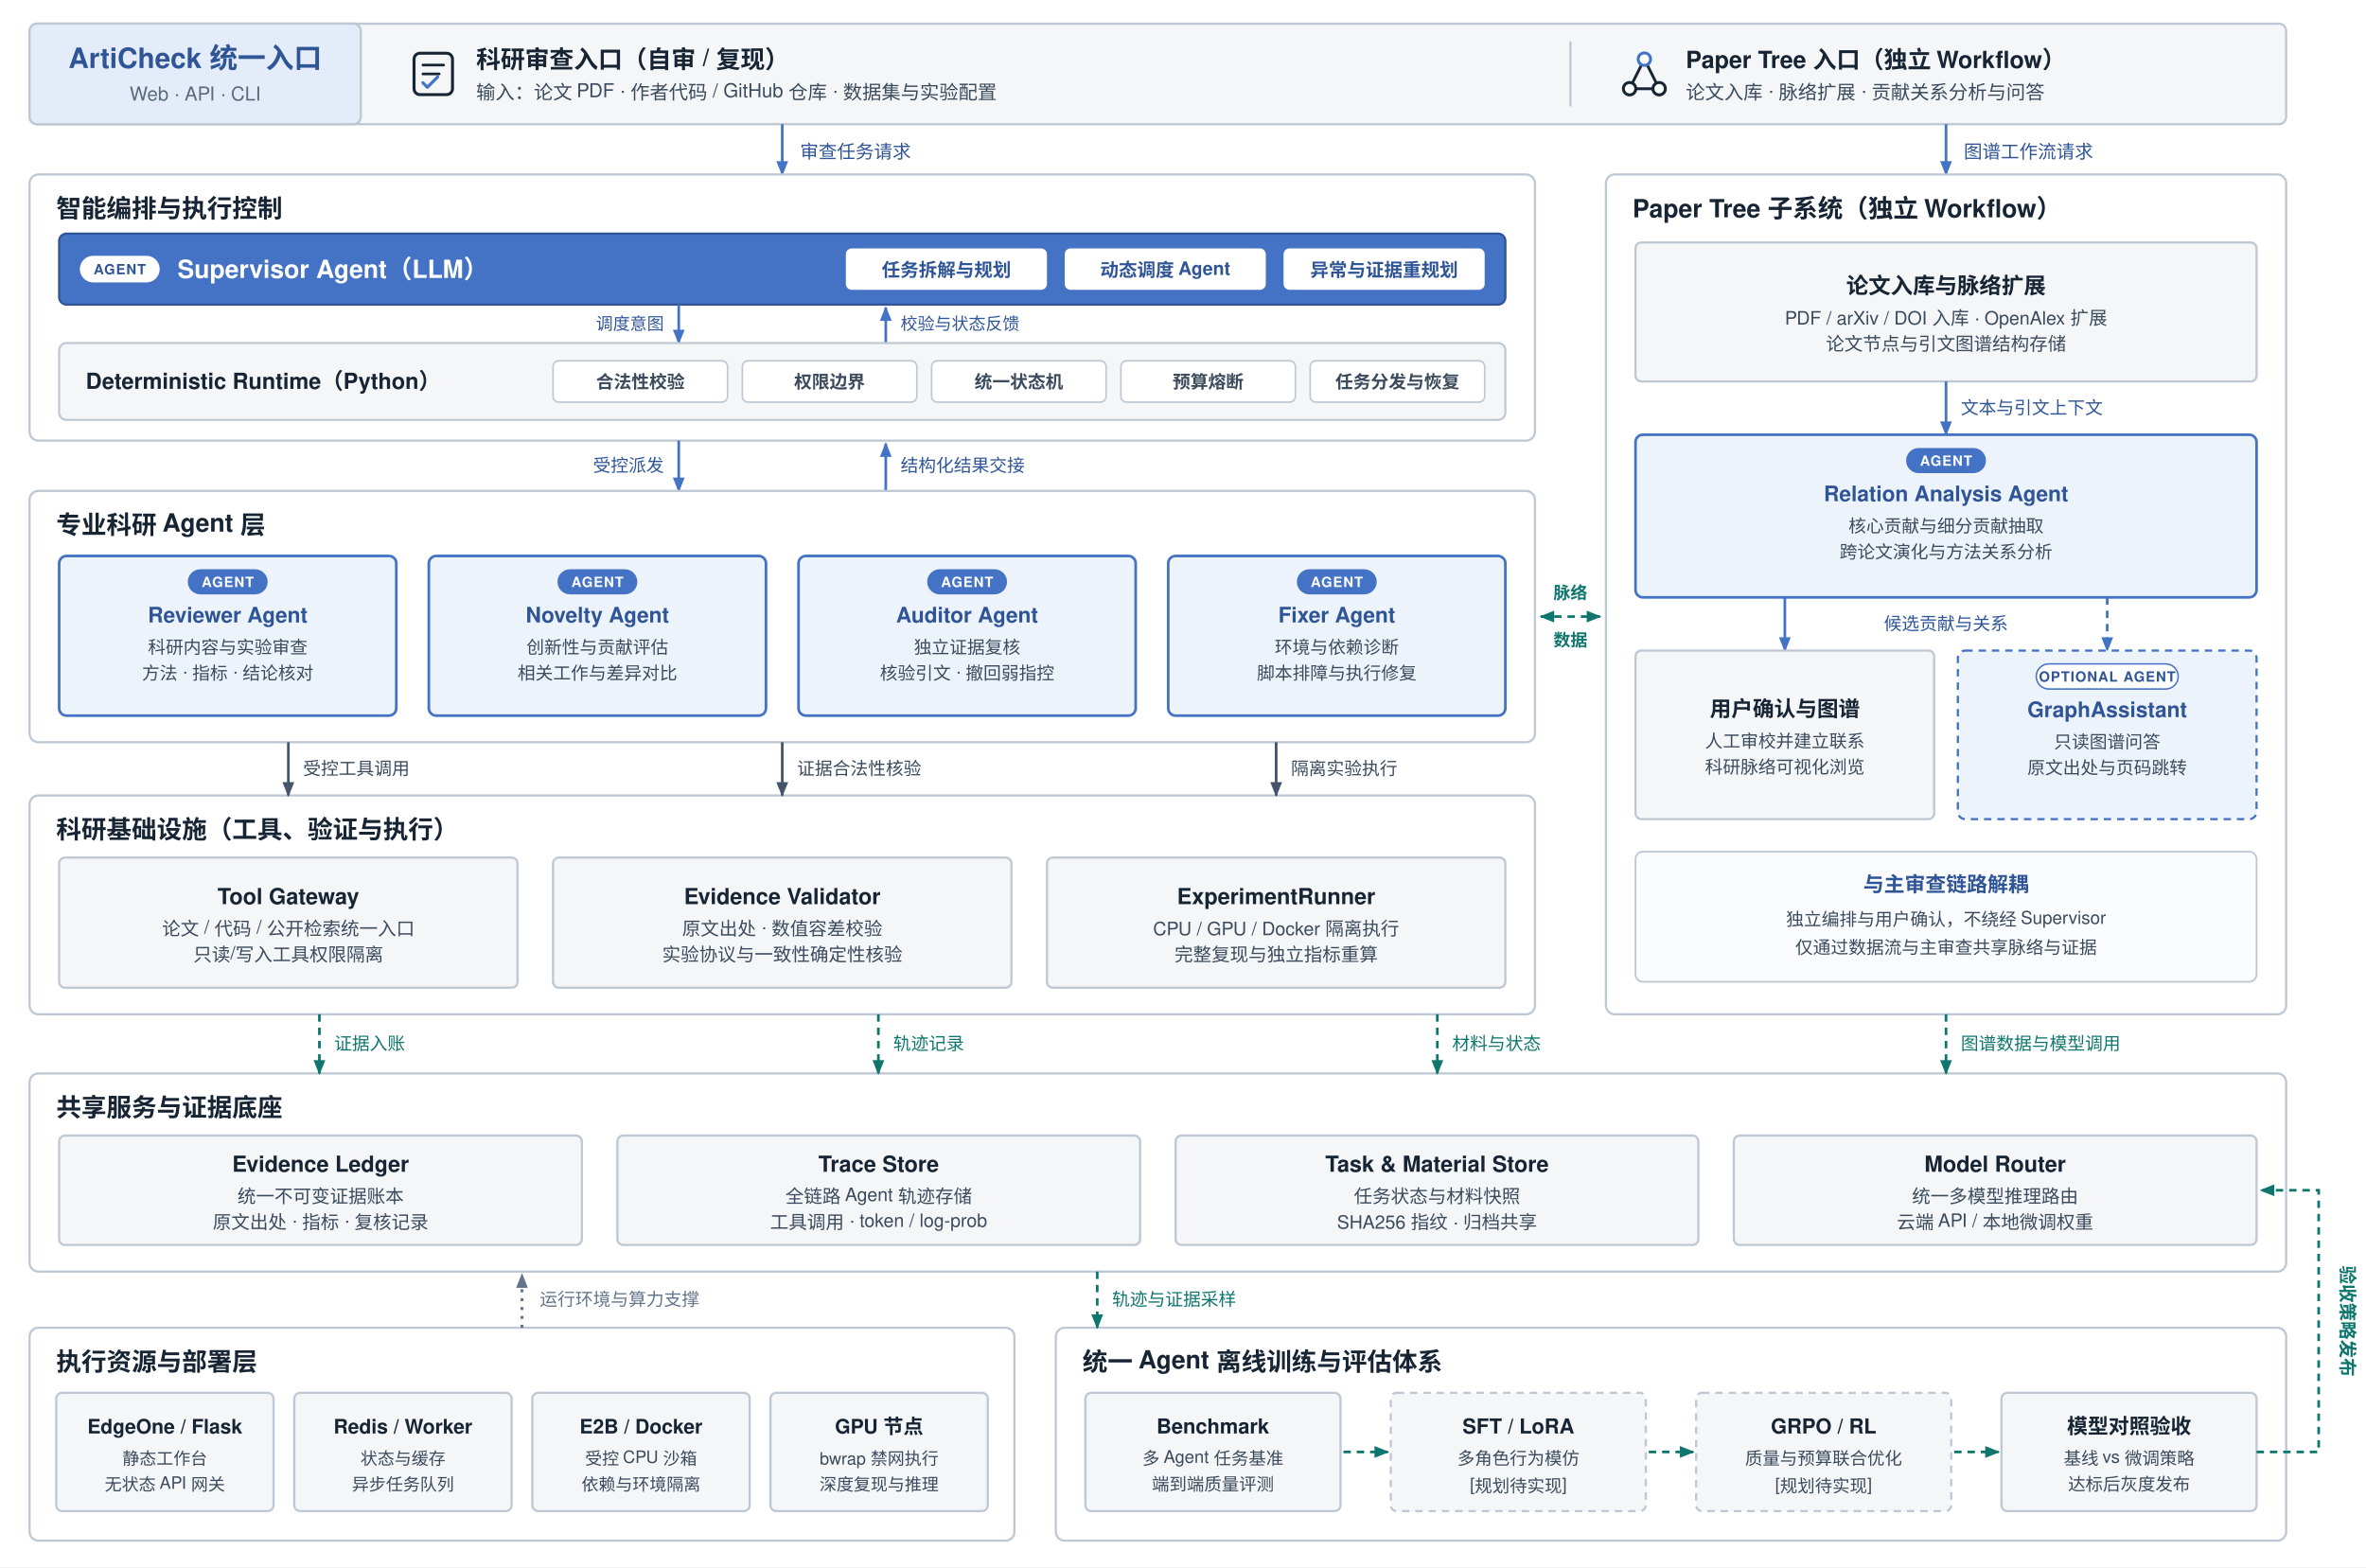
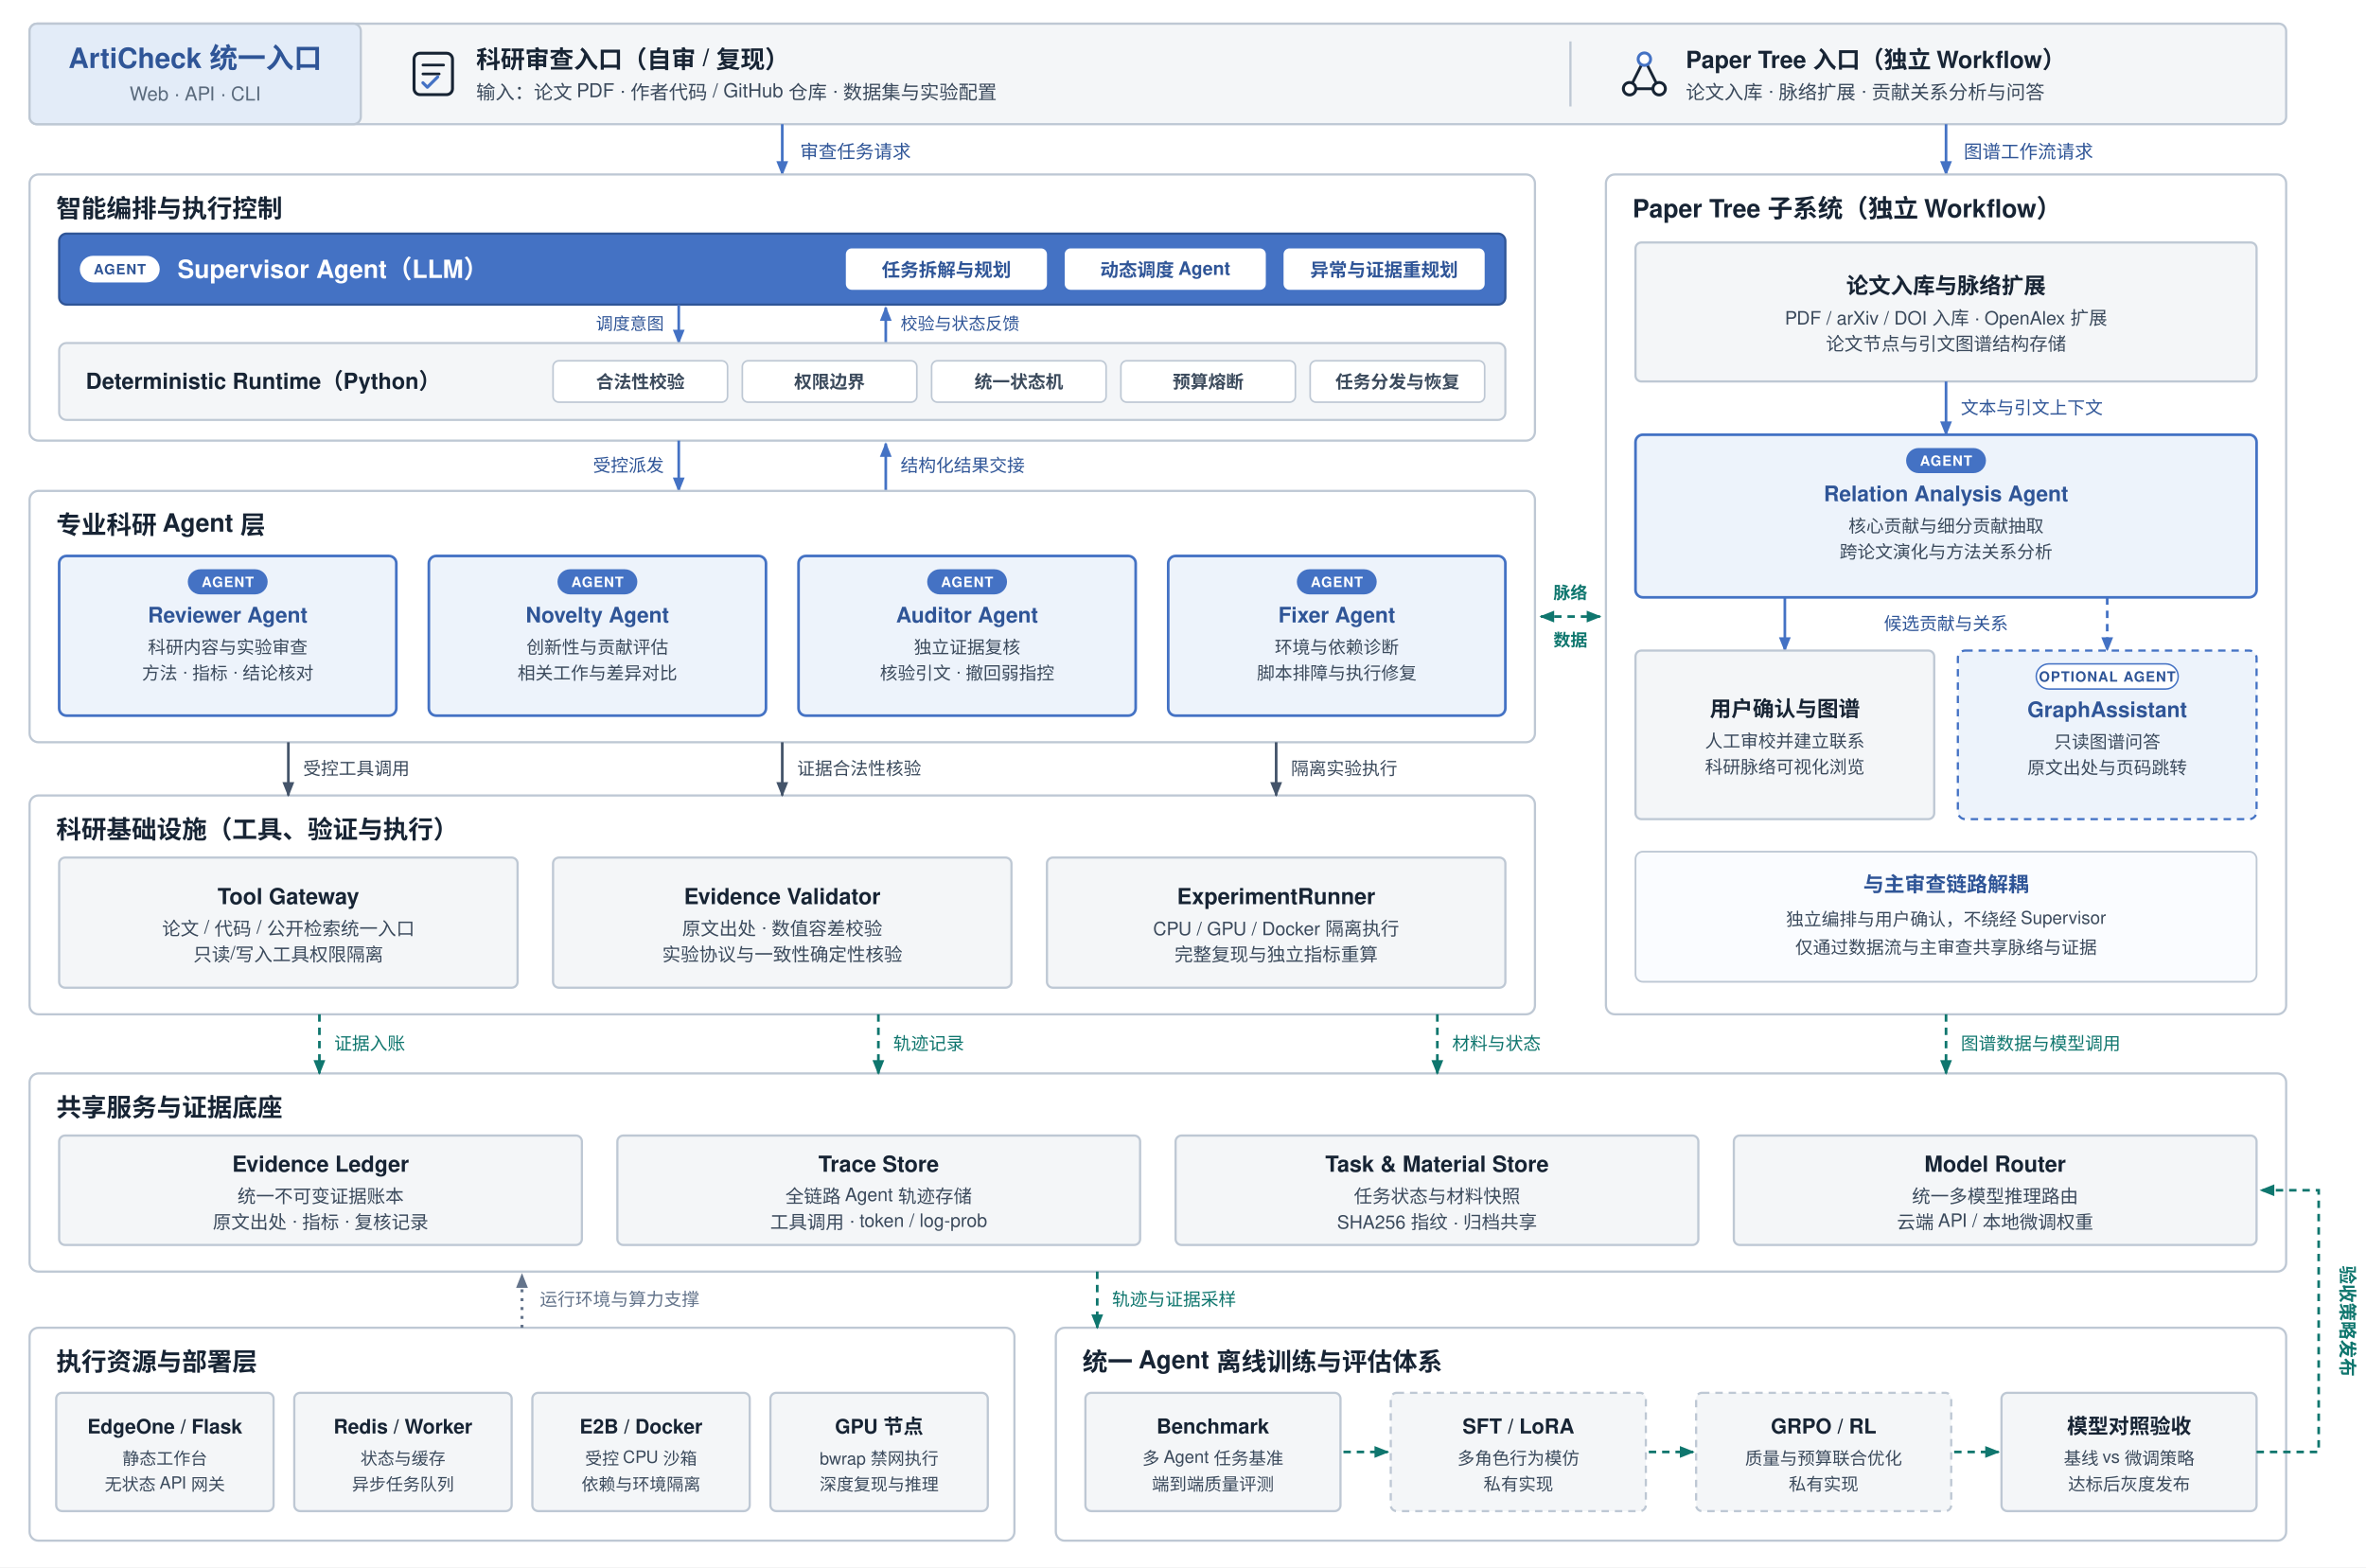
<svg xmlns="http://www.w3.org/2000/svg" width="1600" height="1060" viewBox="0 0 1600 1060">
  <style>text { font-family: 'Helvetica Neue', Helvetica, Arial, 'PingFang SC', 'Microsoft YaHei', 'Noto Sans CJK SC', sans-serif; }</style>
  <defs>
    <marker id="a" markerWidth="10" markerHeight="8" refX="9" refY="4" orient="auto" markerUnits="userSpaceOnUse">
      <polygon points="0 0, 10 4, 0 8" fill="#44546A" />
    </marker>
    <marker id="ab" markerWidth="10" markerHeight="8" refX="9" refY="4" orient="auto" markerUnits="userSpaceOnUse">
      <polygon points="0 0, 10 4, 0 8" fill="#4472C4" />
    </marker>
    <marker id="ad" markerWidth="10" markerHeight="8" refX="9" refY="4" orient="auto" markerUnits="userSpaceOnUse">
      <polygon points="0 0, 10 4, 0 8" fill="#0F766E" />
    </marker>
    <marker id="ads" markerWidth="10" markerHeight="8" refX="1" refY="4" orient="auto" markerUnits="userSpaceOnUse">
      <polygon points="10 0, 0 4, 10 8" fill="#0F766E" />
    </marker>
    <marker id="ai" markerWidth="10" markerHeight="8" refX="9" refY="4" orient="auto" markerUnits="userSpaceOnUse">
      <polygon points="0 0, 10 4, 0 8" fill="#64748B" />
    </marker>
  </defs>
  <rect data-graph-role="background" width="1600" height="1060" fill="#FFFFFF" />
  <rect data-graph-role="container" x="20.0" y="16.0" width="1526.0" height="68.0" rx="5" fill="#F4F6F8" stroke="#BEC8D4" stroke-width="1.5" />
  <rect data-graph-role="decoration" x="20.0" y="16.0" width="224.0" height="68.0" rx="5" fill="#E3ECF8" stroke="#BEC8D4" stroke-width="1.5" />
  <text x="132.0" y="46.0" font-size="19" font-weight="700" fill="#2F5597" text-anchor="middle">ArtiCheck 统一入口</text>
  <text x="132.0" y="68.0" font-size="13" font-weight="400" fill="#5B6B7D" text-anchor="middle">Web · API · CLI</text>
  <line x1="1062" y1="28" x2="1062" y2="72" stroke="#BEC8D4" stroke-width="1.5" />
  <g data-graph-role="decoration">
    <rect x="280" y="36" width="26" height="28" rx="4" fill="none" stroke="#172434" stroke-width="2" />
    <line x1="286" y1="44" x2="300" y2="44" stroke="#172434" stroke-width="1.8" stroke-linecap="round" />
    <line x1="286" y1="50" x2="297" y2="50" stroke="#172434" stroke-width="1.8" stroke-linecap="round" />
    <path d="M286,56 l3,3 l7,-7" fill="none" stroke="#4472C4" stroke-width="2.1" stroke-linecap="round" stroke-linejoin="round" />
  </g>
  <text x="322.0" y="46.0" font-size="16.5" font-weight="700" fill="#172434" text-anchor="start">科研审查入口（自审 / 复现）</text>
  <text x="322.0" y="67.0" font-size="13" font-weight="400" fill="#3B4A5C" text-anchor="start">输入：论文 PDF · 作者代码 / GitHub 仓库 · 数据集与实验配置</text>
  <g data-graph-role="decoration">
    <path d="M1102,60 L1112,40 L1122,60 M1102,60 H1122" fill="none" stroke="#172434" stroke-width="1.9" />
    <circle cx="1112" cy="40" r="4.2" fill="#FFFFFF" stroke="#4472C4" stroke-width="2" />
    <circle cx="1102" cy="60" r="4.2" fill="#FFFFFF" stroke="#172434" stroke-width="2" />
    <circle cx="1122" cy="60" r="4.2" fill="#FFFFFF" stroke="#172434" stroke-width="2" />
  </g>
  <text x="1140.0" y="46.0" font-size="16" font-weight="700" fill="#172434" text-anchor="start">Paper Tree 入口（独立 Workflow）</text>
  <text x="1140.0" y="67.0" font-size="13" font-weight="400" fill="#3B4A5C" text-anchor="start">论文入库 · 脉络扩展 · 贡献关系分析与问答</text>
  <path d="M529.0,84.0 V118.0" fill="none" stroke="#4472C4" stroke-width="1.8" marker-end="url(#ab)" />
  <text x="541.0" y="107.0" font-size="12.5" font-weight="400" fill="#2F5597" text-anchor="start">审查任务请求</text>
  <path d="M1316.0,84.0 V118.0" fill="none" stroke="#4472C4" stroke-width="1.8" marker-end="url(#ab)" />
  <text x="1328.0" y="107.0" font-size="12.5" font-weight="400" fill="#2F5597" text-anchor="start">图谱工作流请求</text>
  <rect data-graph-role="container" x="20.0" y="118.0" width="1018.0" height="180.0" rx="6" fill="#FFFFFF" stroke="#BEC8D4" stroke-width="1.5" />
  <text x="38.0" y="147.0" font-size="17" font-weight="700" fill="#172434" text-anchor="start">智能编排与执行控制</text>
  <rect x="40.0" y="158.0" width="978.0" height="48.0" rx="5" fill="#4472C4" stroke="#2F5597" stroke-width="1.5" />
  <rect data-graph-role="decoration" x="54.0" y="173.0" width="54.0" height="18.0" rx="9" fill="#FFFFFF" stroke="#FFFFFF" stroke-width="0" />
  <text x="81" y="185.5" font-size="9.5" font-weight="800" letter-spacing="0.6" fill="#2F5597" text-anchor="middle">AGENT</text>
  <text x="120.0" y="188.0" font-size="17" font-weight="700" fill="#FFFFFF" text-anchor="start">Supervisor Agent（LLM）</text>
  <rect data-graph-role="decoration" x="572.0" y="168.0" width="136.0" height="28.0" rx="4" fill="#FFFFFF" stroke="#FFFFFF" stroke-width="0" />
  <text x="640.0" y="187.0" font-size="12.5" font-weight="600" fill="#2F5597" text-anchor="middle">任务拆解与规划</text>
  <rect data-graph-role="decoration" x="720.0" y="168.0" width="136.0" height="28.0" rx="4" fill="#FFFFFF" stroke="#FFFFFF" stroke-width="0" />
  <text x="788.0" y="187.0" font-size="12.5" font-weight="600" fill="#2F5597" text-anchor="middle">动态调度 Agent</text>
  <rect data-graph-role="decoration" x="868.0" y="168.0" width="136.0" height="28.0" rx="4" fill="#FFFFFF" stroke="#FFFFFF" stroke-width="0" />
  <text x="936.0" y="187.0" font-size="12.5" font-weight="600" fill="#2F5597" text-anchor="middle">异常与证据重规划</text>
  <path d="M459.0,206.0 V232.0" fill="none" stroke="#4472C4" stroke-width="1.8" marker-end="url(#ab)" />
  <text x="449.0" y="223.0" font-size="11.5" font-weight="400" fill="#2F5597" text-anchor="end">调度意图</text>
  <path d="M599.0,232.0 V208.0" fill="none" stroke="#4472C4" stroke-width="1.8" marker-end="url(#ab)" />
  <text x="609.0" y="223.0" font-size="11.5" font-weight="400" fill="#2F5597" text-anchor="start">校验与状态反馈</text>
  <rect x="40.0" y="232.0" width="978.0" height="52.0" rx="5" fill="#F4F6F8" stroke="#BEC8D4" stroke-width="1.4" />
  <text x="58.0" y="263.0" font-size="15" font-weight="700" fill="#172434" text-anchor="start">Deterministic Runtime（Python）</text>
  <rect data-graph-role="decoration" x="374.0" y="244.0" width="118.0" height="28.0" rx="4" fill="#FFFFFF" stroke="#BEC8D4" stroke-width="1.1" />
  <text x="433.0" y="262.5" font-size="12" font-weight="600" fill="#3B4A5C" text-anchor="middle">合法性校验</text>
  <rect data-graph-role="decoration" x="502.0" y="244.0" width="118.0" height="28.0" rx="4" fill="#FFFFFF" stroke="#BEC8D4" stroke-width="1.1" />
  <text x="561.0" y="262.5" font-size="12" font-weight="600" fill="#3B4A5C" text-anchor="middle">权限边界</text>
  <rect data-graph-role="decoration" x="630.0" y="244.0" width="118.0" height="28.0" rx="4" fill="#FFFFFF" stroke="#BEC8D4" stroke-width="1.1" />
  <text x="689.0" y="262.5" font-size="12" font-weight="600" fill="#3B4A5C" text-anchor="middle">统一状态机</text>
  <rect data-graph-role="decoration" x="758.0" y="244.0" width="118.0" height="28.0" rx="4" fill="#FFFFFF" stroke="#BEC8D4" stroke-width="1.1" />
  <text x="817.0" y="262.5" font-size="12" font-weight="600" fill="#3B4A5C" text-anchor="middle">预算熔断</text>
  <rect data-graph-role="decoration" x="886.0" y="244.0" width="118.0" height="28.0" rx="4" fill="#FFFFFF" stroke="#BEC8D4" stroke-width="1.1" />
  <text x="945.0" y="262.5" font-size="12" font-weight="600" fill="#3B4A5C" text-anchor="middle">任务分发与恢复</text>
  <path d="M459.0,298.0 V332.0" fill="none" stroke="#4472C4" stroke-width="1.8" marker-end="url(#ab)" />
  <text x="449.0" y="319.0" font-size="12" font-weight="400" fill="#2F5597" text-anchor="end">受控派发</text>
  <path d="M599.0,332.0 V300.0" fill="none" stroke="#4472C4" stroke-width="1.8" marker-end="url(#ab)" />
  <text x="609.0" y="319.0" font-size="12" font-weight="400" fill="#2F5597" text-anchor="start">结构化结果交接</text>
  <rect data-graph-role="container" x="20.0" y="332.0" width="1018.0" height="170.0" rx="6" fill="#FFFFFF" stroke="#BEC8D4" stroke-width="1.5" />
  <text x="38.0" y="361.0" font-size="17" font-weight="700" fill="#172434" text-anchor="start">专业科研 Agent 层</text>
  <rect x="40.0" y="376.0" width="228.0" height="108.0" rx="5" fill="#EDF3FB" stroke="#4472C4" stroke-width="1.8" />
  <rect data-graph-role="decoration" x="127.0" y="385.0" width="54.0" height="17.0" rx="8.5" fill="#4472C4" stroke="#4472C4" stroke-width="0" />
  <text x="154.0" y="397.0" font-size="9.5" font-weight="700" letter-spacing="0.6" fill="#FFFFFF" text-anchor="middle">AGENT</text>
  <text x="154.0" y="421.0" font-size="14.5" font-weight="700" fill="#2F5597" text-anchor="middle">Reviewer Agent</text>
  <text x="154.0" y="442.0" font-size="12" font-weight="400" fill="#3B4A5C" text-anchor="middle">科研内容与实验审查</text>
  <text x="154.0" y="459.5" font-size="12" font-weight="400" fill="#3B4A5C" text-anchor="middle">方法 · 指标 · 结论核对</text>
  <rect x="290.0" y="376.0" width="228.0" height="108.0" rx="5" fill="#EDF3FB" stroke="#4472C4" stroke-width="1.8" />
  <rect data-graph-role="decoration" x="377.0" y="385.0" width="54.0" height="17.0" rx="8.5" fill="#4472C4" stroke="#4472C4" stroke-width="0" />
  <text x="404.0" y="397.0" font-size="9.5" font-weight="700" letter-spacing="0.6" fill="#FFFFFF" text-anchor="middle">AGENT</text>
  <text x="404.0" y="421.0" font-size="14.5" font-weight="700" fill="#2F5597" text-anchor="middle">Novelty Agent</text>
  <text x="404.0" y="442.0" font-size="12" font-weight="400" fill="#3B4A5C" text-anchor="middle">创新性与贡献评估</text>
  <text x="404.0" y="459.5" font-size="12" font-weight="400" fill="#3B4A5C" text-anchor="middle">相关工作与差异对比</text>
  <rect x="540.0" y="376.0" width="228.0" height="108.0" rx="5" fill="#EDF3FB" stroke="#4472C4" stroke-width="1.8" />
  <rect data-graph-role="decoration" x="627.0" y="385.0" width="54.0" height="17.0" rx="8.5" fill="#4472C4" stroke="#4472C4" stroke-width="0" />
  <text x="654.0" y="397.0" font-size="9.5" font-weight="700" letter-spacing="0.6" fill="#FFFFFF" text-anchor="middle">AGENT</text>
  <text x="654.0" y="421.0" font-size="14.5" font-weight="700" fill="#2F5597" text-anchor="middle">Auditor Agent</text>
  <text x="654.0" y="442.0" font-size="12" font-weight="400" fill="#3B4A5C" text-anchor="middle">独立证据复核</text>
  <text x="654.0" y="459.5" font-size="12" font-weight="400" fill="#3B4A5C" text-anchor="middle">核验引文 · 撤回弱指控</text>
  <rect x="790.0" y="376.0" width="228.0" height="108.0" rx="5" fill="#EDF3FB" stroke="#4472C4" stroke-width="1.8" />
  <rect data-graph-role="decoration" x="877.0" y="385.0" width="54.0" height="17.0" rx="8.5" fill="#4472C4" stroke="#4472C4" stroke-width="0" />
  <text x="904.0" y="397.0" font-size="9.5" font-weight="700" letter-spacing="0.6" fill="#FFFFFF" text-anchor="middle">AGENT</text>
  <text x="904.0" y="421.0" font-size="14.5" font-weight="700" fill="#2F5597" text-anchor="middle">Fixer Agent</text>
  <text x="904.0" y="442.0" font-size="12" font-weight="400" fill="#3B4A5C" text-anchor="middle">环境与依赖诊断</text>
  <text x="904.0" y="459.5" font-size="12" font-weight="400" fill="#3B4A5C" text-anchor="middle">脚本排障与执行修复</text>
  <rect data-graph-role="container" x="20.0" y="538.0" width="1018.0" height="148.0" rx="6" fill="#FFFFFF" stroke="#BEC8D4" stroke-width="1.5" />
  <text x="38.0" y="567.0" font-size="17" font-weight="700" fill="#172434" text-anchor="start">科研基础设施（工具、验证与执行）</text>
  <rect x="40.0" y="580.0" width="310.0" height="88.0" rx="4" fill="#F4F6F8" stroke="#BEC8D4" stroke-width="1.5" />
  <text x="195.0" y="611.5" font-size="15" font-weight="700" fill="#172434" text-anchor="middle">Tool Gateway</text>
  <text x="195.0" y="632.5" font-size="12.5" font-weight="400" fill="#3B4A5C" text-anchor="middle">论文 / 代码 / 公开检索统一入口</text>
  <text x="195.0" y="650.0" font-size="12.5" font-weight="400" fill="#3B4A5C" text-anchor="middle">只读/写入工具权限隔离</text>
  <rect x="374.0" y="580.0" width="310.0" height="88.0" rx="4" fill="#F4F6F8" stroke="#BEC8D4" stroke-width="1.5" />
  <text x="529.0" y="611.5" font-size="15" font-weight="700" fill="#172434" text-anchor="middle">Evidence Validator</text>
  <text x="529.0" y="632.5" font-size="12.5" font-weight="400" fill="#3B4A5C" text-anchor="middle">原文出处 · 数值容差校验</text>
  <text x="529.0" y="650.0" font-size="12.5" font-weight="400" fill="#3B4A5C" text-anchor="middle">实验协议与一致性确定性核验</text>
  <rect x="708.0" y="580.0" width="310.0" height="88.0" rx="4" fill="#F4F6F8" stroke="#BEC8D4" stroke-width="1.5" />
  <text x="863.0" y="611.5" font-size="15" font-weight="700" fill="#172434" text-anchor="middle">ExperimentRunner</text>
  <text x="863.0" y="632.5" font-size="12.5" font-weight="400" fill="#3B4A5C" text-anchor="middle">CPU / GPU / Docker 隔离执行</text>
  <text x="863.0" y="650.0" font-size="12.5" font-weight="400" fill="#3B4A5C" text-anchor="middle">完整复现与独立指标重算</text>
  <path d="M195.0,502.0 V538.0" fill="none" stroke="#44546A" stroke-width="1.8" marker-end="url(#a)" />
  <text x="205.0" y="524.0" font-size="12" font-weight="400" fill="#3B4A5C" text-anchor="start">受控工具调用</text>
  <path d="M529.0,502.0 V538.0" fill="none" stroke="#44546A" stroke-width="1.8" marker-end="url(#a)" />
  <text x="539.0" y="524.0" font-size="12" font-weight="400" fill="#3B4A5C" text-anchor="start">证据合法性核验</text>
  <path d="M863.0,502.0 V538.0" fill="none" stroke="#44546A" stroke-width="1.8" marker-end="url(#a)" />
  <text x="873.0" y="524.0" font-size="12" font-weight="400" fill="#3B4A5C" text-anchor="start">隔离实验执行</text>
  <rect data-graph-role="container" x="1086.0" y="118.0" width="460.0" height="568.0" rx="6" fill="#FFFFFF" stroke="#BEC8D4" stroke-width="1.5" />
  <text x="1104.0" y="147.0" font-size="17" font-weight="700" fill="#172434" text-anchor="start">Paper Tree 子系统（独立 Workflow）</text>
  <rect x="1106.0" y="164.0" width="420.0" height="94.0" rx="4" fill="#F4F6F8" stroke="#BEC8D4" stroke-width="1.5" />
  <text x="1316.0" y="198.5" font-size="15" font-weight="700" fill="#172434" text-anchor="middle">论文入库与脉络扩展</text>
  <text x="1316.0" y="219.5" font-size="12.5" font-weight="400" fill="#3B4A5C" text-anchor="middle">PDF / arXiv / DOI 入库 · OpenAlex 扩展</text>
  <text x="1316.0" y="237.0" font-size="12.5" font-weight="400" fill="#3B4A5C" text-anchor="middle">论文节点与引文图谱结构存储</text>
  <path d="M1316.0,258.0 V294.0" fill="none" stroke="#4472C4" stroke-width="1.8" marker-end="url(#ab)" />
  <text x="1326.0" y="280.0" font-size="12" font-weight="400" fill="#2F5597" text-anchor="start">文本与引文上下文</text>
  <rect x="1106.0" y="294.0" width="420.0" height="110.0" rx="5" fill="#EDF3FB" stroke="#4472C4" stroke-width="1.8" />
  <rect data-graph-role="decoration" x="1289.0" y="303.0" width="54.0" height="17.0" rx="8.5" fill="#4472C4" stroke="#4472C4" stroke-width="0" />
  <text x="1316.0" y="315.0" font-size="9.5" font-weight="700" letter-spacing="0.6" fill="#FFFFFF" text-anchor="middle">AGENT</text>
  <text x="1316.0" y="339.0" font-size="14.5" font-weight="700" fill="#2F5597" text-anchor="middle">Relation Analysis Agent</text>
  <text x="1316.0" y="360.0" font-size="12" font-weight="400" fill="#3B4A5C" text-anchor="middle">核心贡献与细分贡献抽取</text>
  <text x="1316.0" y="377.5" font-size="12" font-weight="400" fill="#3B4A5C" text-anchor="middle">跨论文演化与方法关系分析</text>
  <path d="M1207.0,404.0 V440.0" fill="none" stroke="#4472C4" stroke-width="1.8" marker-end="url(#ab)" />
  <path d="M1425.0,404.0 V440.0" fill="none" stroke="#4472C4" stroke-width="1.8" stroke-dasharray="5,4" marker-end="url(#ab)" />
  <text x="1316.0" y="426.0" font-size="12" font-weight="400" fill="#2F5597" text-anchor="middle">候选贡献与关系</text>
  <rect x="1106.0" y="440.0" width="202.0" height="114.0" rx="4" fill="#F4F6F8" stroke="#BEC8D4" stroke-width="1.5" />
  <text x="1207.0" y="484.5" font-size="14.5" font-weight="700" fill="#172434" text-anchor="middle">用户确认与图谱</text>
  <text x="1207.0" y="505.5" font-size="12" font-weight="400" fill="#3B4A5C" text-anchor="middle">人工审校并建立联系</text>
  <text x="1207.0" y="523.0" font-size="12" font-weight="400" fill="#3B4A5C" text-anchor="middle">科研脉络可视化浏览</text>
  <rect x="1324.0" y="440.0" width="202.0" height="114.0" rx="5" fill="#EDF3FB" stroke="#4472C4" stroke-width="1.5" stroke-dasharray="5,4" />
  <rect data-graph-role="decoration" x="1377.0" y="449.0" width="96.0" height="17.0" rx="8.5" fill="#FFFFFF" stroke="#4472C4" stroke-width="1" />
  <text x="1425.0" y="461.0" font-size="9.5" font-weight="700" letter-spacing="0.6" fill="#2F5597" text-anchor="middle">OPTIONAL AGENT</text>
  <text x="1425.0" y="485.0" font-size="14.5" font-weight="700" fill="#2F5597" text-anchor="middle">GraphAssistant</text>
  <text x="1425.0" y="506.0" font-size="12" font-weight="400" fill="#3B4A5C" text-anchor="middle">只读图谱问答</text>
  <text x="1425.0" y="523.5" font-size="12" font-weight="400" fill="#3B4A5C" text-anchor="middle">原文出处与页码跳转</text>
  <rect x="1106.0" y="576.0" width="420.0" height="88.0" rx="5" fill="#FAFCFF" stroke="#BEC8D4" stroke-width="1.2" />
  <text x="1316.0" y="603.0" font-size="14" font-weight="700" fill="#2F5597" text-anchor="middle">与主审查链路解耦</text>
  <text x="1316.0" y="626.0" font-size="12" font-weight="400" fill="#3B4A5C" text-anchor="middle">独立编排与用户确认，不绕经 Supervisor</text>
  <text x="1316.0" y="645.0" font-size="12" font-weight="400" fill="#3B4A5C" text-anchor="middle">仅通过数据流与主审查共享脉络与证据</text>
  <path d="M1042.0,417.0 H1082.0" fill="none" stroke="#0F766E" stroke-width="1.8" stroke-dasharray="5,4" marker-start="url(#ads)" marker-end="url(#ad)" />
  <text x="1062.0" y="405.0" font-size="11.5" font-weight="600" fill="#0F766E" text-anchor="middle">脉络</text>
  <text x="1062.0" y="437.0" font-size="11.5" font-weight="600" fill="#0F766E" text-anchor="middle">数据</text>
  <rect data-graph-role="container" x="20.0" y="726.0" width="1526.0" height="134.0" rx="6" fill="#FFFFFF" stroke="#BEC8D4" stroke-width="1.5" />
  <text x="38.0" y="755.0" font-size="17" font-weight="700" fill="#172434" text-anchor="start">共享服务与证据底座</text>
  <rect x="40.0" y="768.0" width="353.5" height="74.0" rx="4" fill="#F4F6F8" stroke="#BEC8D4" stroke-width="1.5" />
  <text x="216.8" y="792.5" font-size="15" font-weight="700" fill="#172434" text-anchor="middle">Evidence Ledger</text>
  <text x="216.8" y="813.5" font-size="12.5" font-weight="400" fill="#3B4A5C" text-anchor="middle">统一不可变证据账本</text>
  <text x="216.8" y="831.0" font-size="12.5" font-weight="400" fill="#3B4A5C" text-anchor="middle">原文出处 · 指标 · 复核记录</text>
  <rect x="417.5" y="768.0" width="353.5" height="74.0" rx="4" fill="#F4F6F8" stroke="#BEC8D4" stroke-width="1.5" />
  <text x="594.2" y="792.5" font-size="15" font-weight="700" fill="#172434" text-anchor="middle">Trace Store</text>
  <text x="594.2" y="813.5" font-size="12.5" font-weight="400" fill="#3B4A5C" text-anchor="middle">全链路 Agent 轨迹存储</text>
  <text x="594.2" y="831.0" font-size="12.5" font-weight="400" fill="#3B4A5C" text-anchor="middle">工具调用 · token / log-prob</text>
  <rect x="795.0" y="768.0" width="353.5" height="74.0" rx="4" fill="#F4F6F8" stroke="#BEC8D4" stroke-width="1.5" />
  <text x="971.8" y="792.5" font-size="15" font-weight="700" fill="#172434" text-anchor="middle">Task &amp; Material Store</text>
  <text x="971.8" y="813.5" font-size="12.5" font-weight="400" fill="#3B4A5C" text-anchor="middle">任务状态与材料快照</text>
  <text x="971.8" y="831.0" font-size="12.5" font-weight="400" fill="#3B4A5C" text-anchor="middle">SHA256 指纹 · 归档共享</text>
  <rect x="1172.5" y="768.0" width="353.5" height="74.0" rx="4" fill="#F4F6F8" stroke="#BEC8D4" stroke-width="1.5" />
  <text x="1349.2" y="792.5" font-size="15" font-weight="700" fill="#172434" text-anchor="middle">Model Router</text>
  <text x="1349.2" y="813.5" font-size="12.5" font-weight="400" fill="#3B4A5C" text-anchor="middle">统一多模型推理路由</text>
  <text x="1349.2" y="831.0" font-size="12.5" font-weight="400" fill="#3B4A5C" text-anchor="middle">云端 API / 本地微调权重</text>
  <path d="M216.0,686.0 V726.0" fill="none" stroke="#0F766E" stroke-width="1.8" stroke-dasharray="5,4" marker-end="url(#ad)" />
  <text x="226.0" y="710.0" font-size="12" font-weight="400" fill="#0F766E" text-anchor="start">证据入账</text>
  <path d="M594.0,686.0 V726.0" fill="none" stroke="#0F766E" stroke-width="1.8" stroke-dasharray="5,4" marker-end="url(#ad)" />
  <text x="604.0" y="710.0" font-size="12" font-weight="400" fill="#0F766E" text-anchor="start">轨迹记录</text>
  <path d="M972.0,686.0 V726.0" fill="none" stroke="#0F766E" stroke-width="1.8" stroke-dasharray="5,4" marker-end="url(#ad)" />
  <text x="982.0" y="710.0" font-size="12" font-weight="400" fill="#0F766E" text-anchor="start">材料与状态</text>
  <path d="M1316.0,686.0 V726.0" fill="none" stroke="#0F766E" stroke-width="1.8" stroke-dasharray="5,4" marker-end="url(#ad)" />
  <text x="1326.0" y="710.0" font-size="12" font-weight="400" fill="#0F766E" text-anchor="start">图谱数据与模型调用</text>
  <rect data-graph-role="container" x="20.0" y="898.0" width="666.0" height="144.0" rx="6" fill="#FFFFFF" stroke="#BEC8D4" stroke-width="1.5" />
  <text x="38.0" y="927.0" font-size="17" font-weight="700" fill="#172434" text-anchor="start">执行资源与部署层</text>
  <path d="M353.0,898.0 V862.0" fill="none" stroke="#64748B" stroke-width="2" stroke-dasharray="2,4" marker-end="url(#ai)" />
  <text x="365.0" y="883.0" font-size="12" font-weight="400" fill="#64748B" text-anchor="start">运行环境与算力支撑</text>
  <rect x="38.0" y="942.0" width="147.0" height="80.0" rx="4" fill="#F4F6F8" stroke="#BEC8D4" stroke-width="1.5" />
  <text x="111.5" y="969.5" font-size="13.5" font-weight="700" fill="#172434" text-anchor="middle">EdgeOne / Flask</text>
  <text x="111.5" y="990.5" font-size="11.5" font-weight="400" fill="#3B4A5C" text-anchor="middle">静态工作台</text>
  <text x="111.5" y="1008.0" font-size="11.5" font-weight="400" fill="#3B4A5C" text-anchor="middle">无状态 API 网关</text>
  <rect x="199.0" y="942.0" width="147.0" height="80.0" rx="4" fill="#F4F6F8" stroke="#BEC8D4" stroke-width="1.5" />
  <text x="272.5" y="969.5" font-size="13.5" font-weight="700" fill="#172434" text-anchor="middle">Redis / Worker</text>
  <text x="272.5" y="990.5" font-size="11.5" font-weight="400" fill="#3B4A5C" text-anchor="middle">状态与缓存</text>
  <text x="272.5" y="1008.0" font-size="11.5" font-weight="400" fill="#3B4A5C" text-anchor="middle">异步任务队列</text>
  <rect x="360.0" y="942.0" width="147.0" height="80.0" rx="4" fill="#F4F6F8" stroke="#BEC8D4" stroke-width="1.5" />
  <text x="433.5" y="969.5" font-size="13.5" font-weight="700" fill="#172434" text-anchor="middle">E2B / Docker</text>
  <text x="433.5" y="990.5" font-size="11.5" font-weight="400" fill="#3B4A5C" text-anchor="middle">受控 CPU 沙箱</text>
  <text x="433.5" y="1008.0" font-size="11.5" font-weight="400" fill="#3B4A5C" text-anchor="middle">依赖与环境隔离</text>
  <rect x="521.0" y="942.0" width="147.0" height="80.0" rx="4" fill="#F4F6F8" stroke="#BEC8D4" stroke-width="1.5" />
  <text x="594.5" y="969.5" font-size="13.5" font-weight="700" fill="#172434" text-anchor="middle">GPU 节点</text>
  <text x="594.5" y="990.5" font-size="11.5" font-weight="400" fill="#3B4A5C" text-anchor="middle">bwrap 禁网执行</text>
  <text x="594.5" y="1008.0" font-size="11.5" font-weight="400" fill="#3B4A5C" text-anchor="middle">深度复现与推理</text>
  <rect data-graph-role="container" x="714.0" y="898.0" width="832.0" height="144.0" rx="6" fill="#FFFFFF" stroke="#BEC8D4" stroke-width="1.5" />
  <text x="732.0" y="927.0" font-size="17" font-weight="700" fill="#172434" text-anchor="start">统一 Agent 离线训练与评估体系</text>
  <path d="M742.0,860.0 V898.0" fill="none" stroke="#0F766E" stroke-width="1.8" stroke-dasharray="5,4" marker-end="url(#ad)" />
  <text x="752.0" y="883.0" font-size="12" font-weight="400" fill="#0F766E" text-anchor="start">轨迹与证据采样</text>
  <rect x="734.0" y="942.0" width="172.5" height="80.0" rx="4" fill="#F4F6F8" stroke="#BEC8D4" stroke-width="1.5" />
  <text x="820.2" y="969.5" font-size="14" font-weight="700" fill="#172434" text-anchor="middle">Benchmark</text>
  <text x="820.2" y="990.5" font-size="11.8" font-weight="400" fill="#3B4A5C" text-anchor="middle">多 Agent 任务基准</text>
  <text x="820.2" y="1008.0" font-size="11.8" font-weight="400" fill="#3B4A5C" text-anchor="middle">端到端质量评测</text>
  <path d="M908.5,982.0 H938.5" fill="none" stroke="#0F766E" stroke-width="1.8" stroke-dasharray="5,4" marker-end="url(#ad)" />
  <rect x="940.5" y="942.0" width="172.5" height="80.0" rx="4" fill="#F4F6F8" stroke="#BEC8D4" stroke-width="1.5" stroke-dasharray="5,4" />
  <text x="1026.8" y="969.5" font-size="14" font-weight="700" fill="#172434" text-anchor="middle">SFT / LoRA</text>
  <text x="1026.8" y="990.5" font-size="11.8" font-weight="400" fill="#3B4A5C" text-anchor="middle">多角色行为模仿</text>
-   <text x="1026.8" y="1008.0" font-size="11.8" font-weight="400" fill="#3B4A5C" text-anchor="middle">[规划待实现]</text>
+   <text x="1026.8" y="1008.0" font-size="11.8" font-weight="400" fill="#3B4A5C" text-anchor="middle">私有实现</text>
  <path d="M1115.0,982.0 H1145.0" fill="none" stroke="#0F766E" stroke-width="1.8" stroke-dasharray="5,4" marker-end="url(#ad)" />
  <rect x="1147.0" y="942.0" width="172.5" height="80.0" rx="4" fill="#F4F6F8" stroke="#BEC8D4" stroke-width="1.5" stroke-dasharray="5,4" />
  <text x="1233.2" y="969.5" font-size="14" font-weight="700" fill="#172434" text-anchor="middle">GRPO / RL</text>
  <text x="1233.2" y="990.5" font-size="11.8" font-weight="400" fill="#3B4A5C" text-anchor="middle">质量与预算联合优化</text>
-   <text x="1233.2" y="1008.0" font-size="11.8" font-weight="400" fill="#3B4A5C" text-anchor="middle">[规划待实现]</text>
+   <text x="1233.2" y="1008.0" font-size="11.8" font-weight="400" fill="#3B4A5C" text-anchor="middle">私有实现</text>
  <path d="M1321.5,982.0 H1351.5" fill="none" stroke="#0F766E" stroke-width="1.8" stroke-dasharray="5,4" marker-end="url(#ad)" />
  <rect x="1353.5" y="942.0" width="172.5" height="80.0" rx="4" fill="#F4F6F8" stroke="#BEC8D4" stroke-width="1.5" />
  <text x="1439.8" y="969.5" font-size="14" font-weight="700" fill="#172434" text-anchor="middle">模型对照验收</text>
  <text x="1439.8" y="990.5" font-size="11.8" font-weight="400" fill="#3B4A5C" text-anchor="middle">基线 vs 微调策略</text>
  <text x="1439.8" y="1008.0" font-size="11.8" font-weight="400" fill="#3B4A5C" text-anchor="middle">达标后灰度发布</text>
  <path d="M1526.0,982.0 H1568 V805.0 H1529.0" fill="none" stroke="#0F766E" stroke-width="1.8" stroke-dasharray="5,4" marker-end="url(#ad)" />
  <text x="1583" y="893.5" font-size="12.5" font-weight="600" fill="#0F766E" text-anchor="middle" transform="rotate(90 1583 893.5)">验收策略发布</text>
</svg>
